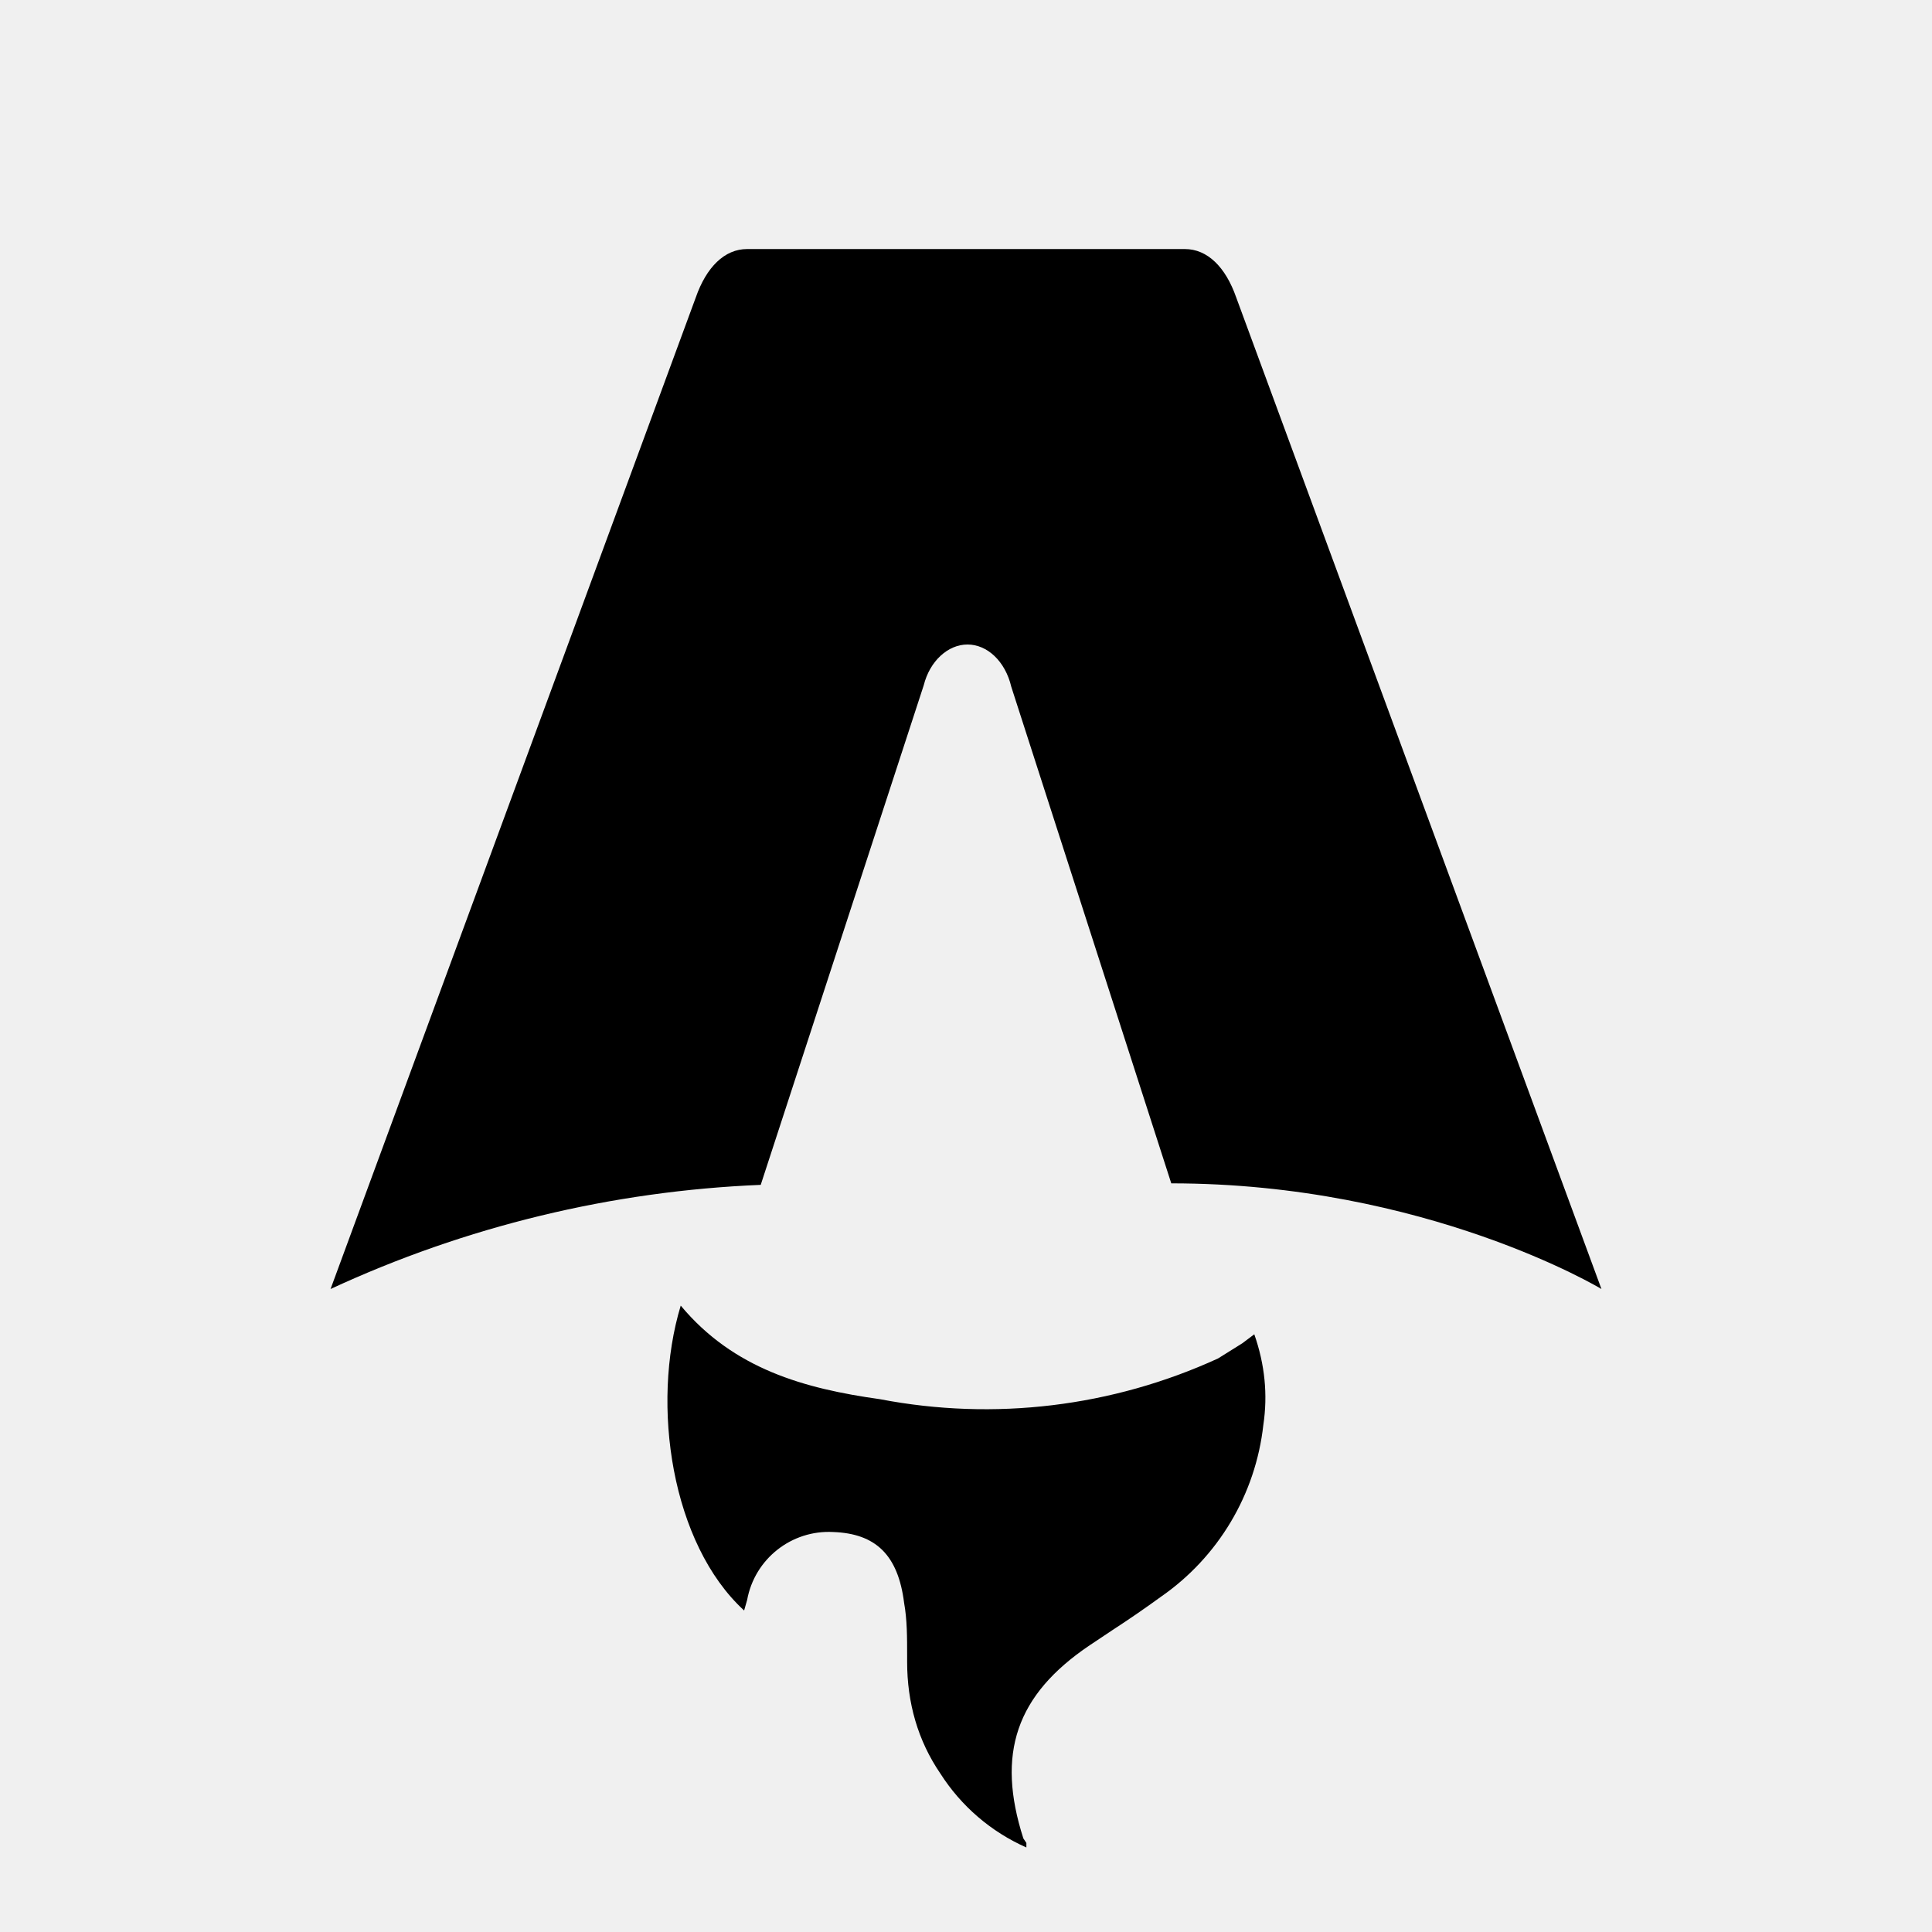
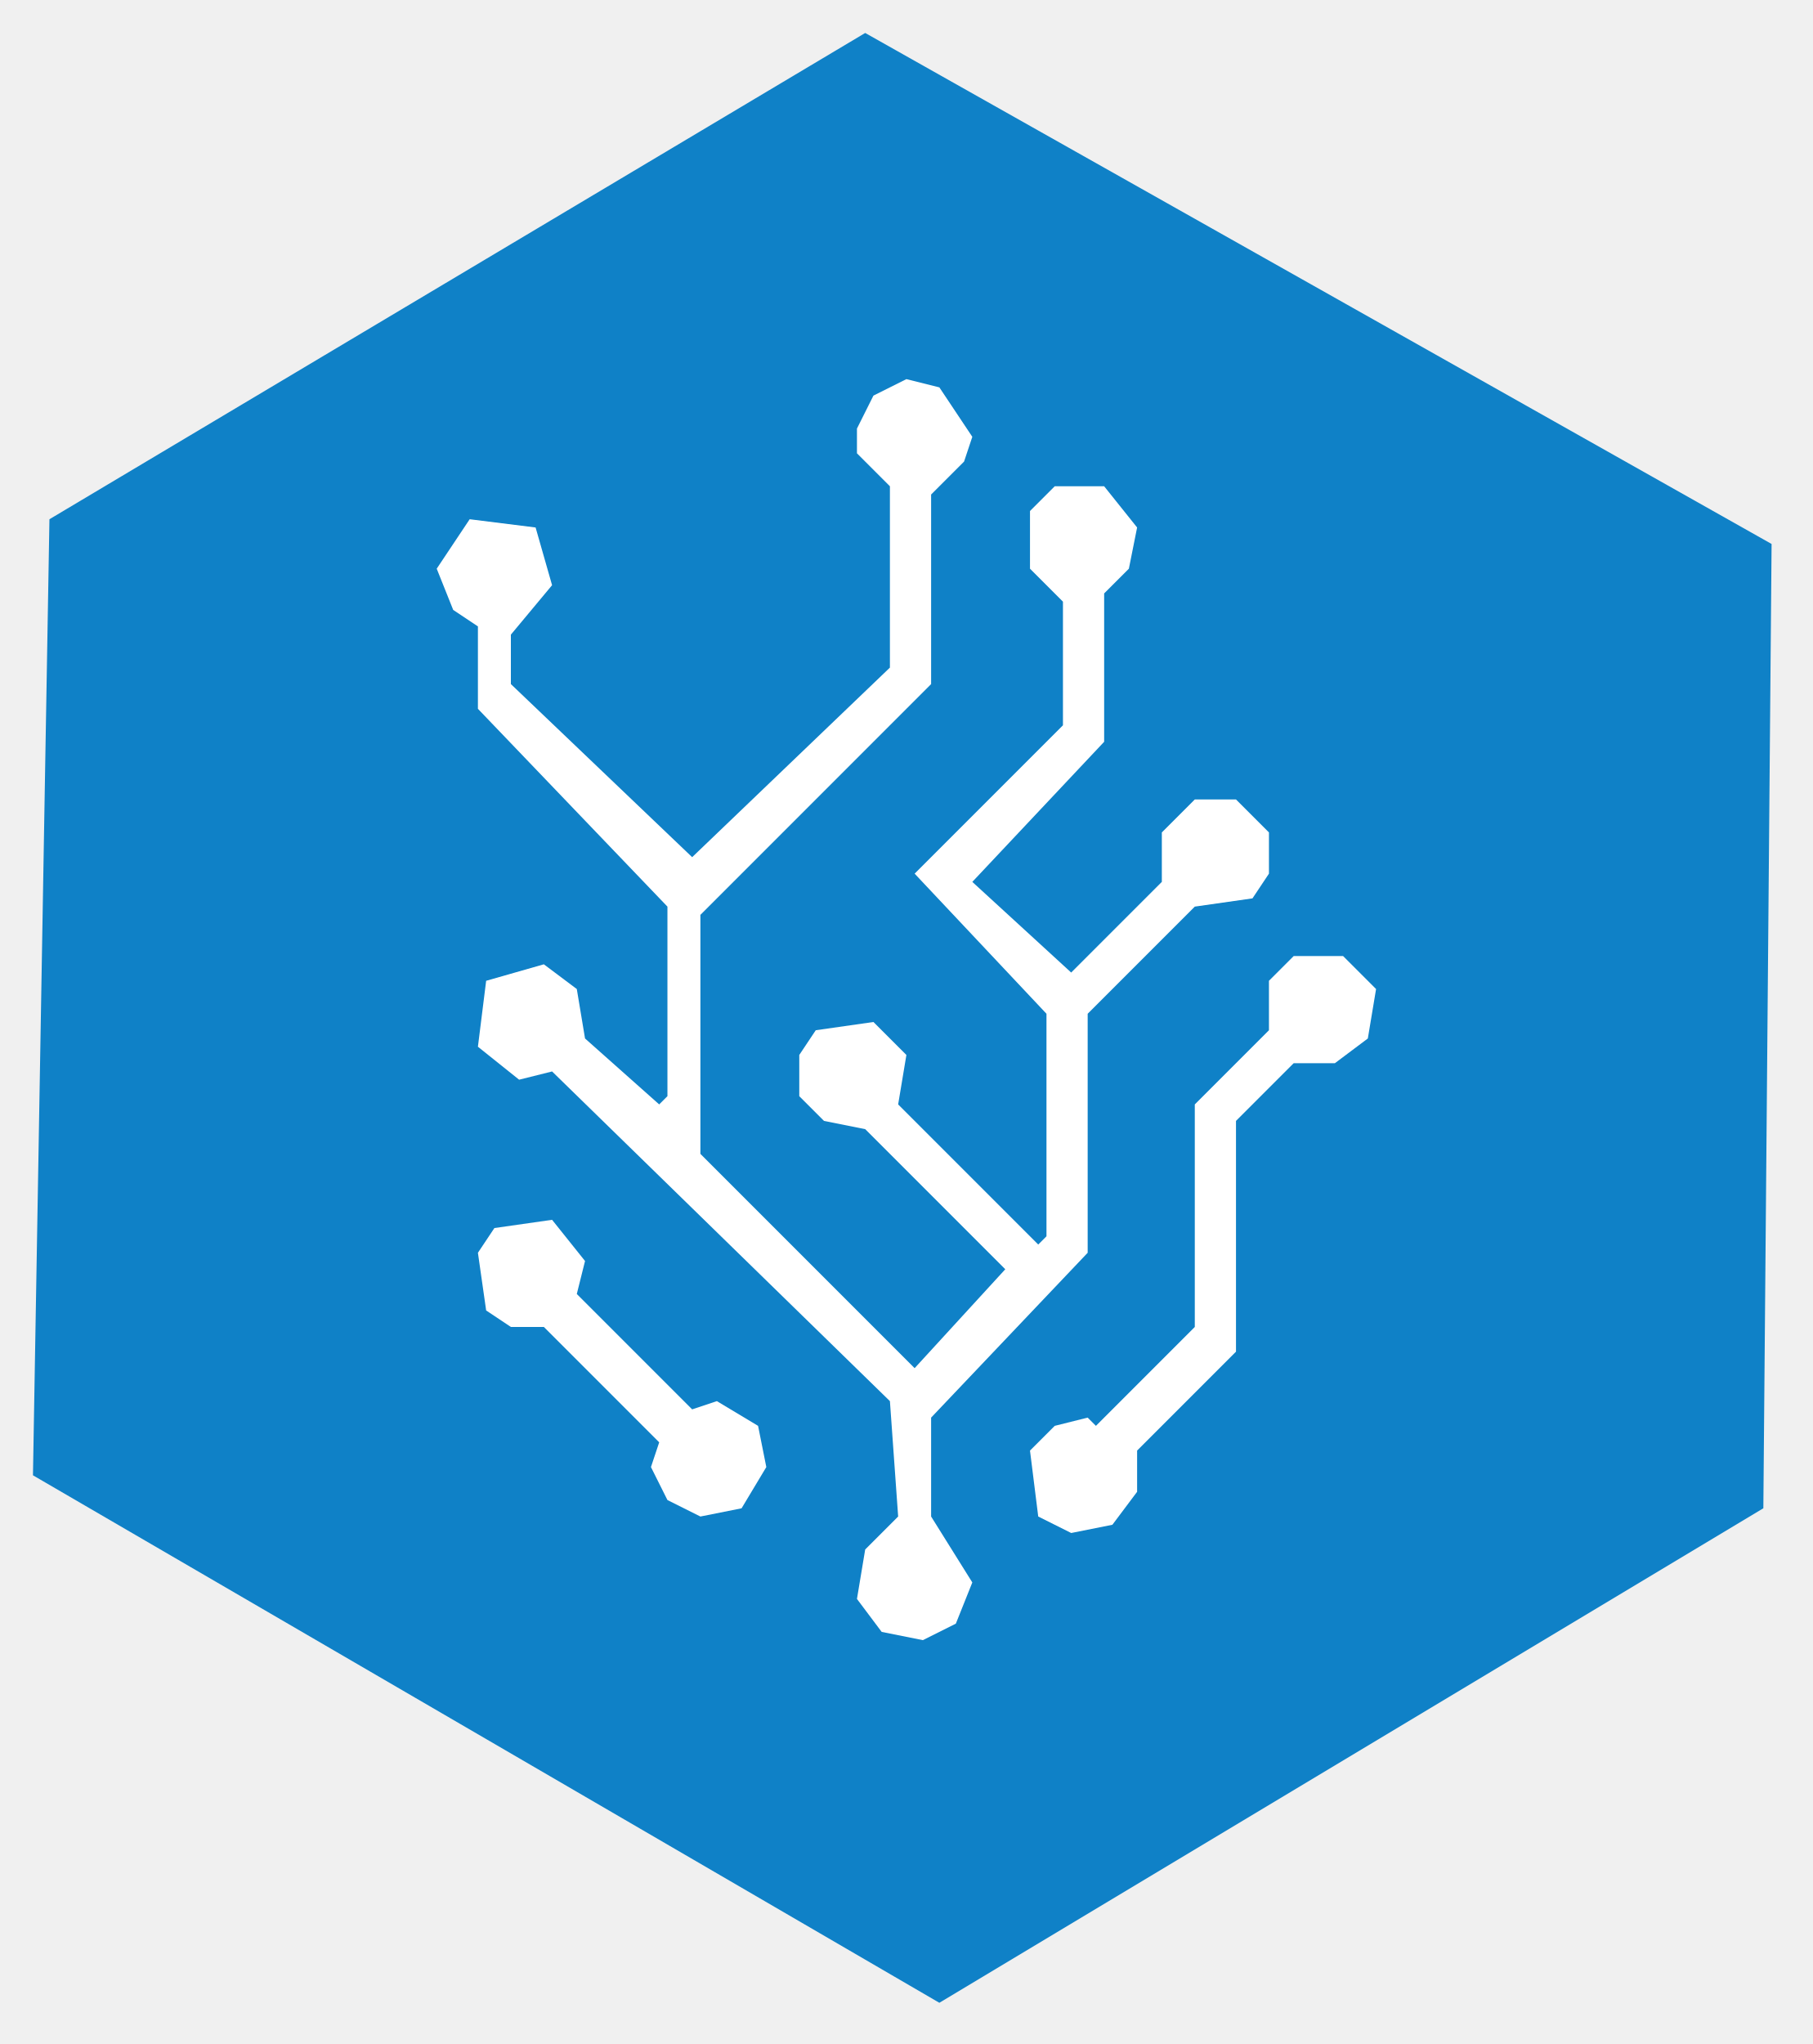
- <svg xmlns="http://www.w3.org/2000/svg" fill="none" viewBox="0 0 128 128">
-   <path d="M50.4 78.5a75.1 75.1 0 0 0-28.5 6.9l24.2-65.7c.7-2 1.9-3.2 3.4-3.2h29c1.5 0 2.7 1.2 3.4 3.2l24.2 65.7s-11.6-7-28.5-7L67 45.5c-.4-1.7-1.6-2.8-2.9-2.8-1.3 0-2.5 1.1-2.9 2.7L50.4 78.5Zm-1.1 28.2Zm-4.2-20.2c-2 6.6-.6 15.8 4.2 20.2a17.5 17.5 0 0 1 .2-.7 5.5 5.5 0 0 1 5.7-4.5c2.8.1 4.3 1.5 4.7 4.7.2 1.1.2 2.3.2 3.5v.4c0 2.7.7 5.2 2.2 7.4a13 13 0 0 0 5.7 4.9v-.3l-.2-.3c-1.8-5.6-.5-9.5 4.4-12.8l1.5-1a73 73 0 0 0 3.2-2.2 16 16 0 0 0 6.8-11.4c.3-2 .1-4-.6-6l-.8.6-1.6 1a37 37 0 0 1-22.4 2.7c-5-.7-9.7-2-13.2-6.2Z" />
-   <style>
-         path { fill: #000; }
-         @media (prefers-color-scheme: dark) {
-             path { fill: #FFF; }
-         }
-     </style>
+ <svg xmlns="http://www.w3.org/2000/svg" viewBox="0 0 220 248" width="220" height="248" role="img" aria-label="Novosens hexagon icon">
+   <path d="M 105.0 4.0 L 6.0 63.0 L 4.0 179.0 L 114.0 243.0 L 214.0 183.0 L 215.0 66.0 Z" fill="#0F81C7" />
+   <path d="M 110.0 46.0 L 106.0 48.0 L 104.0 52.0 L 104.0 55.0 L 108.0 59.0 L 108.0 81.0 L 84.0 104.0 L 62.0 83.0 L 62.0 77.0 L 67.0 71.0 L 65.0 64.0 L 57.0 63.0 L 53.0 69.0 L 55.0 74.0 L 58.0 76.0 L 58.0 86.0 L 81.0 110.0 L 81.0 133.0 L 80.0 134.0 L 71.0 126.0 L 70.0 120.0 L 66.0 117.0 L 59.0 119.0 L 58.0 127.0 L 63.0 131.0 L 67.0 130.0 L 108.0 170.0 L 109.0 184.0 L 105.0 188.0 L 104.0 194.0 L 107.0 198.0 L 112.0 199.0 L 116.0 197.0 L 118.0 192.0 L 113.0 184.0 L 113.0 172.0 L 132.0 152.0 L 132.0 123.0 L 145.0 110.0 L 152.0 109.0 L 154.0 106.0 L 154.0 101.0 L 150.0 97.0 L 145.0 97.0 L 141.0 101.0 L 141.0 107.0 L 130.0 118.0 L 118.0 107.0 L 134.0 90.0 L 134.0 72.0 L 137.0 69.0 L 138.0 64.0 L 134.0 59.0 L 128.0 59.0 L 125.0 62.0 L 125.0 69.0 L 129.0 73.0 L 129.0 88.0 L 111.0 106.0 L 127.0 123.0 L 127.0 150.0 L 126.0 151.0 L 109.0 134.0 L 110.0 128.0 L 106.0 124.0 L 99.0 125.0 L 97.0 128.0 L 97.0 133.0 L 100.0 136.0 L 105.0 137.0 L 122.0 154.0 L 111.0 166.0 L 85.0 140.0 L 85.0 111.0 L 113.0 83.0 L 113.0 60.0 L 117.0 56.0 L 118.0 53.0 L 114.0 47.0 Z" fill="#FFFFFF" />
+   <path d="M 163.0 116.0 L 157.0 116.0 L 154.0 119.0 L 154.0 125.0 L 145.0 134.0 L 145.0 161.0 L 133.0 173.0 L 132.0 172.0 L 128.0 173.0 L 125.0 176.0 L 126.0 184.0 L 130.0 186.0 L 135.0 185.0 L 138.0 181.0 L 138.0 176.0 L 150.0 164.0 L 150.0 136.0 L 157.0 129.0 L 162.0 129.0 L 166.0 126.0 L 167.0 120.0 Z" fill="#FFFFFF" />
+   <path d="M 60.0 149.0 L 58.0 152.0 L 59.0 159.0 L 62.0 161.0 L 66.0 161.0 L 80.0 175.0 L 79.0 178.0 L 81.0 182.0 L 85.0 184.0 L 90.0 183.0 L 93.0 178.0 L 92.0 173.0 L 87.0 170.0 L 84.0 171.0 L 70.0 157.0 L 71.0 153.0 L 67.0 148.0 Z" fill="#FFFFFF" />
</svg>
